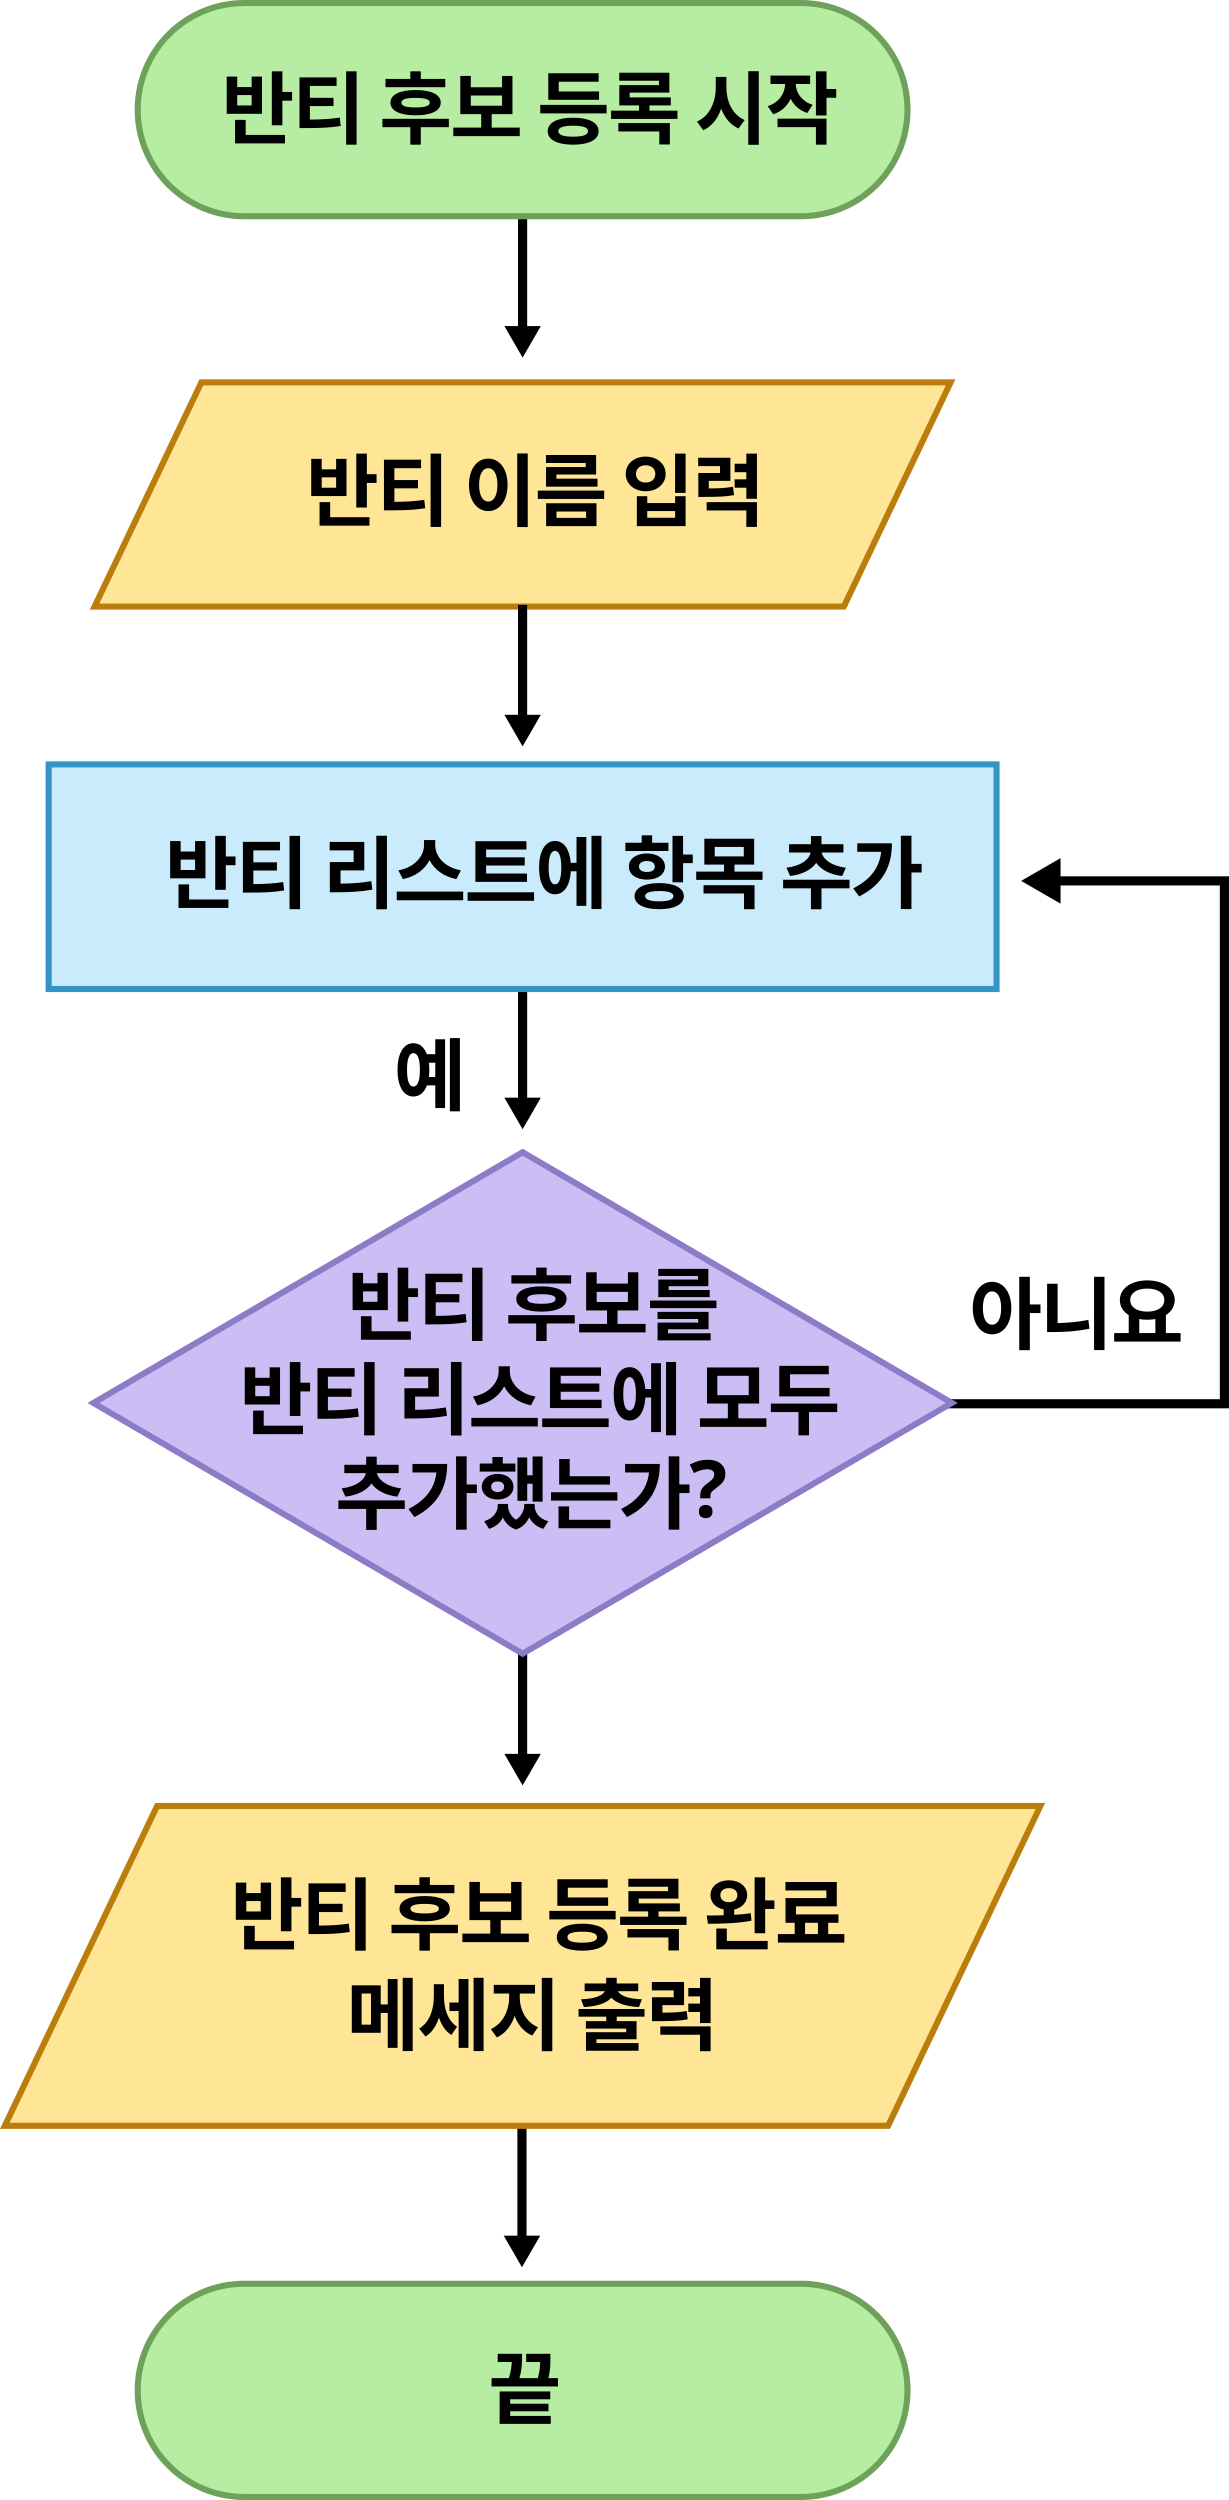
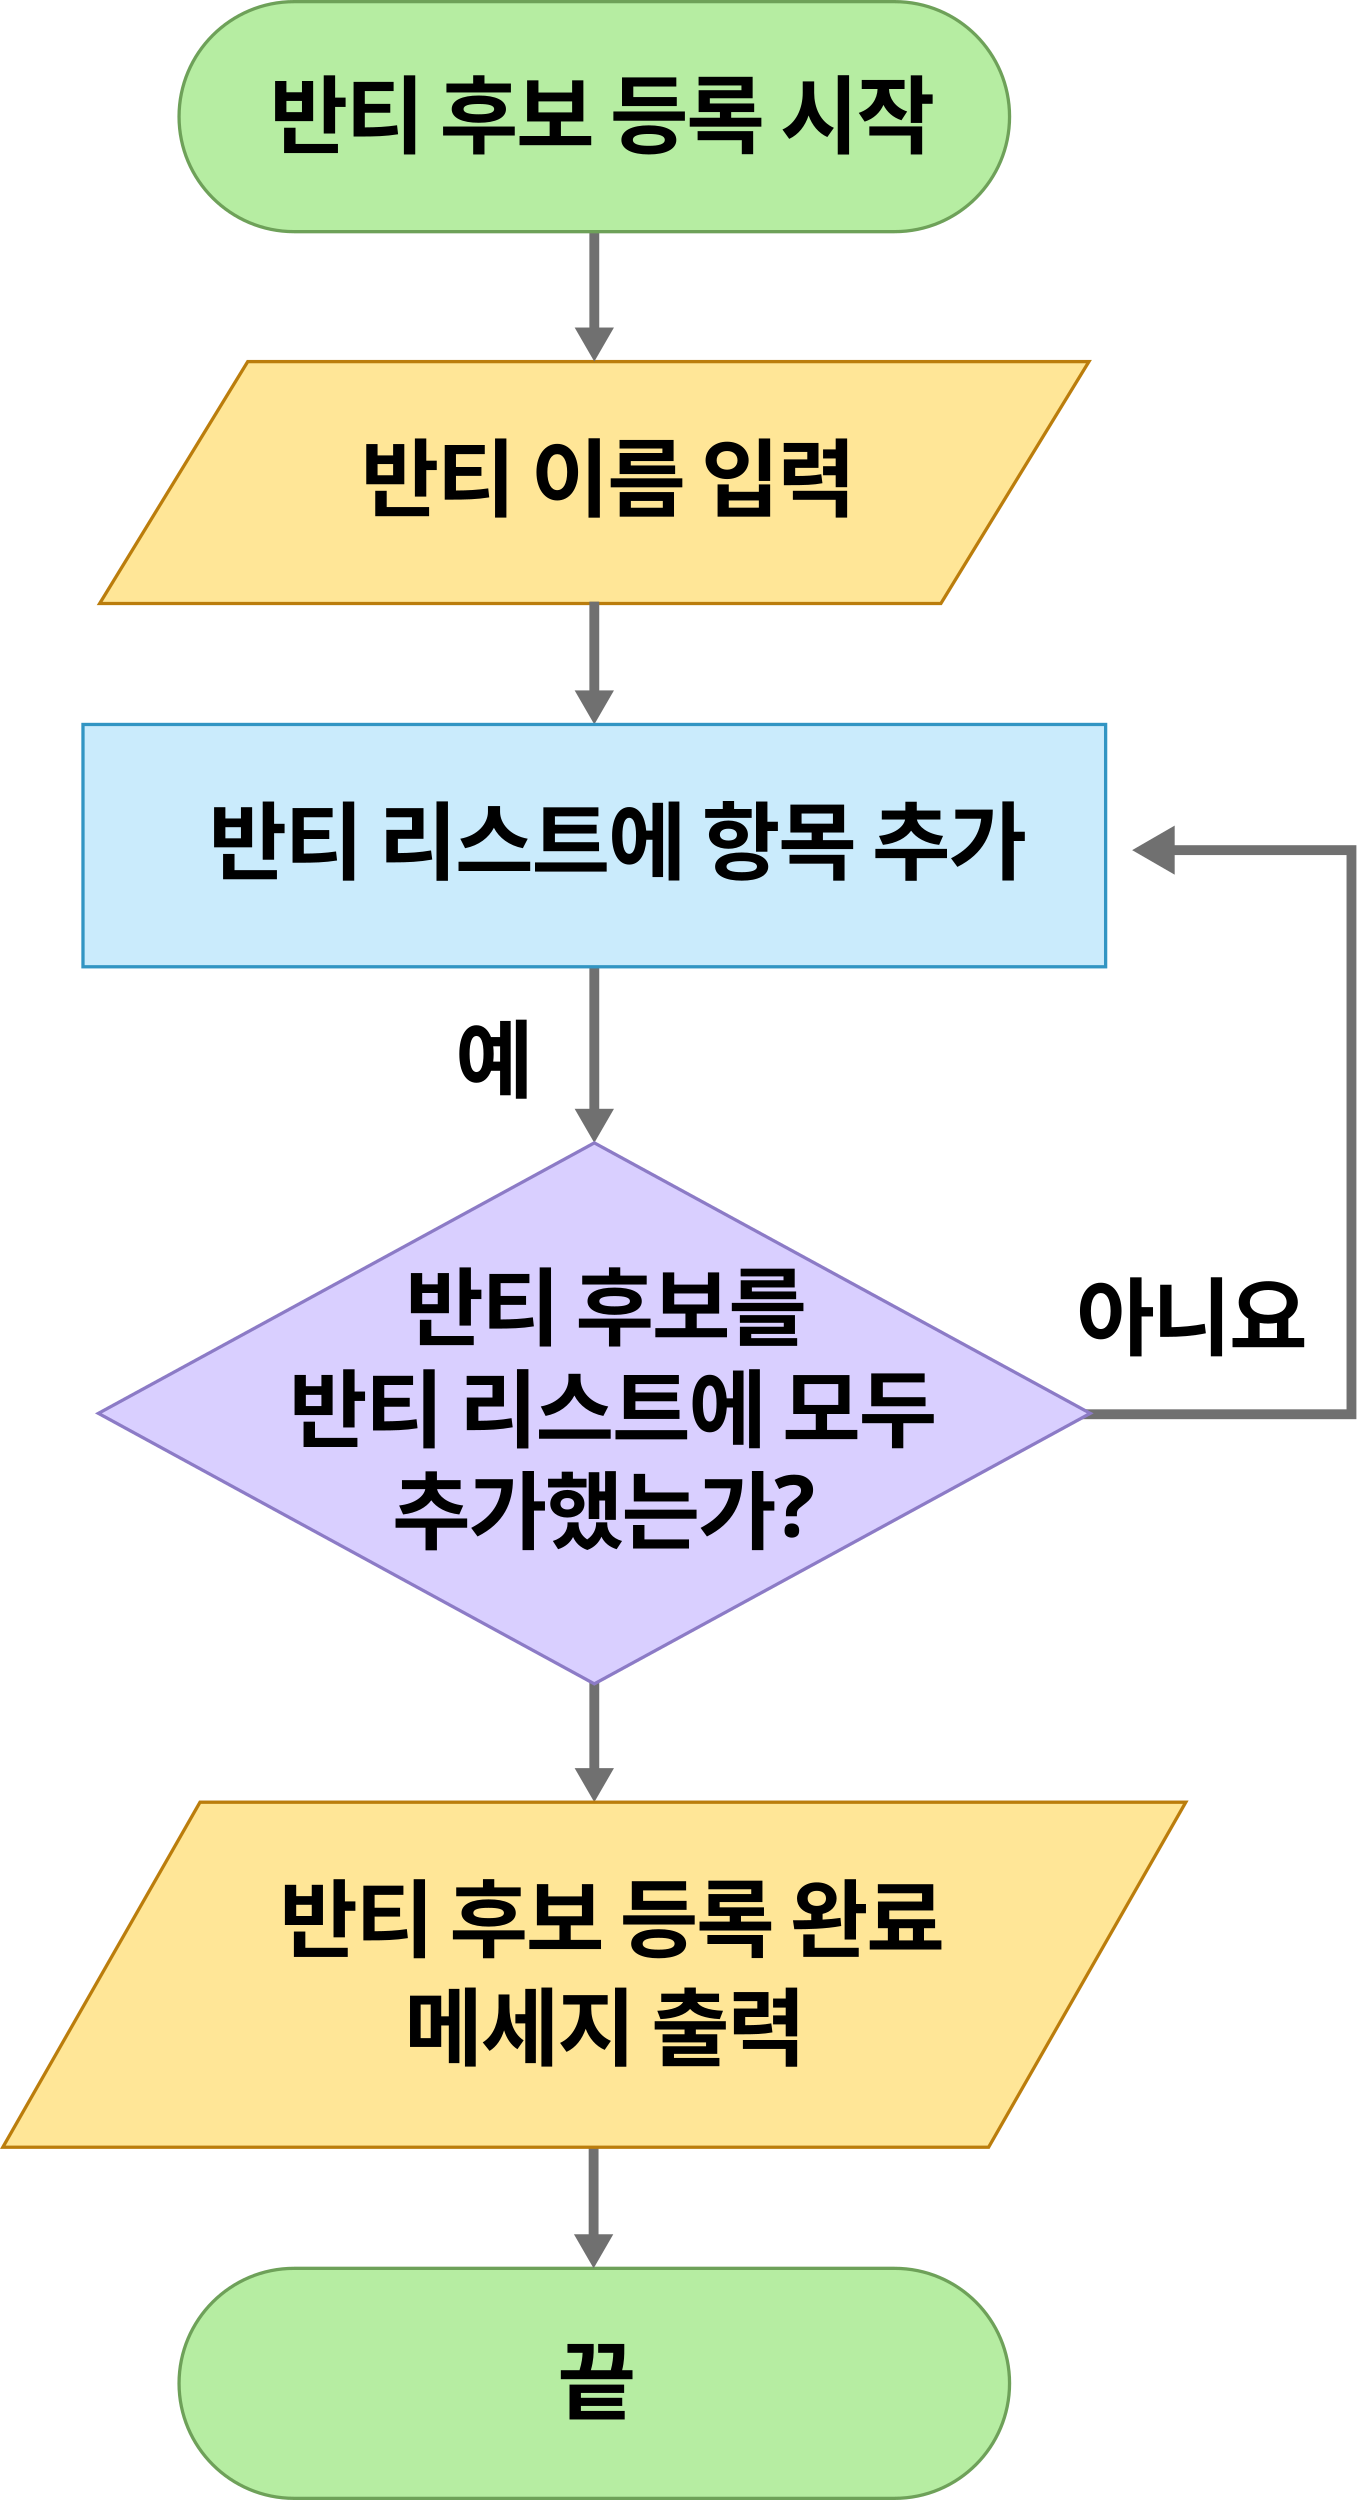
- <svg xmlns="http://www.w3.org/2000/svg" id="_레이어_1" data-name="레이어 1" viewBox="0 0 403.511 820.83">
+ <svg xmlns="http://www.w3.org/2000/svg" id="_레이어_1" data-name="레이어 1" viewBox="0 0 412.789 760.824">
  <defs>
    <style>
      .cls-1 {
-         fill: #ffe697;
-         stroke: #bb7d0c;
+         fill: #707070;
+         stroke-width: 0px;
      }

-       .cls-1, .cls-2, .cls-3, .cls-4, .cls-5 {
+       .cls-2 {
+         fill: #b6eda2;
+         stroke: #6ea159;
+       }
+ 
+       .cls-2, .cls-3, .cls-4, .cls-5, .cls-6 {
        stroke-miterlimit: 10;
      }

-       .cls-1, .cls-2, .cls-4, .cls-5 {
-         stroke-width: 2px;
+       .cls-3 {
+         fill: none;
+         stroke: #707070;
+         stroke-width: 3px;
      }

-       .cls-6 {
-         stroke-width: 0px;
+       .cls-4 {
+         fill: #caebfc;
+         stroke: #3295c3;
      }

      .cls-7 {
        font-family: Pretendard-Bold-KSCpc-EUC-H, Pretendard;
        font-size: 26px;
        font-weight: 700;
        letter-spacing: -.025em;
      }

-       .cls-2 {
-         fill: #caebfc;
-         stroke: #3295c3;
-       }
- 
-       .cls-3 {
-         fill: none;
-         stroke: #000;
-         stroke-width: 3px;
-       }
- 
-       .cls-4 {
-         fill: #ccbef4;
+       .cls-5 {
+         fill: #d9cfff;
        stroke: #8c7bc6;
      }

-       .cls-5 {
-         fill: #b6eda2;
-         stroke: #6ea159;
+       .cls-6 {
+         fill: #ffe697;
+         stroke: #bb7d0c;
      }
    </style>
  </defs>
  <g>
-     <polyline class="cls-3" points="346.024 289.225 402.011 289.225 402.011 460.902 309.817 460.902" />
-     <polygon class="cls-6" points="348.213 296.704 335.26 289.225 348.213 281.746 348.213 296.704" />
+     <polyline class="cls-3" points="355.303 258.722 411.289 258.722 411.289 430.399 329.097 430.399" />
+     <polygon class="cls-1" points="357.491 266.201 344.539 258.722 357.491 251.243 357.491 266.201" />
  </g>
+   <rect class="cls-2" x="54.492" y="690.324" width="252.744" height="70" rx="35" ry="35" />
+   <text class="cls-7" transform="translate(169.629 734.274)">
+     <tspan x="0" y="0">끝</tspan>
+   </text>
+   <polygon class="cls-6" points="286.336 183.66 30.333 183.66 75.393 110.042 331.395 110.042 286.336 183.66" />
  <g>
-     <rect class="cls-5" x="45.213" y="749.83" width="252.744" height="70" rx="35" ry="35" />
-     <text class="cls-7" transform="translate(160.35 793.78)">
-       <tspan x="0" y="0">끝</tspan>
-     </text>
+     <line class="cls-3" x1="180.864" y1="183.099" x2="180.864" y2="211.865" />
+     <polygon class="cls-1" points="174.88 210.114 180.864 220.475 186.847 210.114 174.88 210.114" />
  </g>
+   <text class="cls-7" transform="translate(109.731 155.199)">
+     <tspan x="0" y="0">반티 이름 입력</tspan>
+   </text>
  <g>
-     <polygon class="cls-1" points="277.057 199.162 31.055 199.162 66.114 125.544 312.115 125.544 277.057 199.162" />
-     <g>
-       <line class="cls-3" x1="171.585" y1="198.601" x2="171.585" y2="236.442" />
-       <polygon class="cls-6" points="165.602 234.691 171.585 245.052 177.568 234.691 165.602 234.691" />
-     </g>
-     <text class="cls-7" transform="translate(100.452 170.7)">
-       <tspan x="0" y="0">반티 이름 입력</tspan>
-     </text>
+     <line class="cls-3" x1="180.864" y1="70.467" x2="180.864" y2="101.431" />
+     <polygon class="cls-1" points="174.88 99.68 180.864 110.042 186.847 99.68 174.88 99.68" />
  </g>
+   <rect class="cls-2" x="54.492" y=".5" width="252.744" height="70" rx="35" ry="35" />
+   <text class="cls-7" transform="translate(81.989 44.693)">
+     <tspan x="0" y="0">반티 후보 등록 시작</tspan>
+   </text>
  <g>
-     <g>
-       <line class="cls-3" x1="171.585" y1="70.967" x2="171.585" y2="108.807" />
-       <polygon class="cls-6" points="165.602 107.057 171.585 117.418 177.568 107.057 165.602 107.057" />
-     </g>
-     <rect class="cls-5" x="45.213" y="1" width="252.744" height="70" rx="35" ry="35" />
-     <text class="cls-7" transform="translate(72.711 45.191)">
-       <tspan x="0" y="0">반티 후보 등록 시작</tspan>
-     </text>
+     <line class="cls-3" x1="180.864" y1="293.807" x2="180.864" y2="339.202" />
+     <polygon class="cls-1" points="174.88 337.451 180.864 347.813 186.847 337.451 174.88 337.451" />
  </g>
+   <rect class="cls-4" x="25.253" y="220.475" width="311.223" height="73.746" />
+   <text class="cls-7" transform="translate(63.419 265.701)">
+     <tspan x="0" y="0">반티 리스트에 항목 추가</tspan>
+   </text>
  <g>
-     <g>
-       <line class="cls-3" x1="171.585" y1="324.31" x2="171.585" y2="362.151" />
-       <polygon class="cls-6" points="165.602 360.4 171.585 370.762 177.568 360.4 165.602 360.4" />
-     </g>
-     <rect class="cls-2" x="15.974" y="250.978" width="311.223" height="73.746" />
-     <text class="cls-7" transform="translate(54.14 296.204)">
-       <tspan x="0" y="0">반티 리스트에 항목 추가</tspan>
-     </text>
+     <line class="cls-3" x1="180.864" y1="509.259" x2="180.864" y2="539.851" />
+     <polygon class="cls-1" points="174.88 538.1 180.864 548.462 186.847 538.1 174.88 538.1" />
  </g>
-   <g>
-     <g>
-       <line class="cls-3" x1="171.585" y1="539.762" x2="171.585" y2="577.603" />
-       <polygon class="cls-6" points="165.602 575.852 171.585 586.214 177.568 575.852 165.602 575.852" />
-     </g>
-     <polygon class="cls-4" points="171.585 378.316 30.663 460.632 171.585 542.948 312.507 460.632 171.585 378.316" />
-     <text class="cls-7" transform="translate(114.034 437.979)">
-       <tspan x="0" y="0">반티 후보를</tspan>
-       <tspan x="-35.402" y="31">반티 리스트에 모두</tspan>
-       <tspan x="-3.999" y="62">추가했는가?</tspan>
-     </text>
-   </g>
-   <text class="cls-7" transform="translate(318.212 440.991)">
+   <polygon class="cls-5" points="180.864 347.813 29.941 430.129 180.864 512.445 331.787 430.129 180.864 347.813" />
+   <text class="cls-7" transform="translate(123.313 407.477)">
+     <tspan x="0" y="0">반티 후보를</tspan>
+     <tspan x="-35.402" y="31">반티 리스트에 모두</tspan>
+     <tspan x="-3.999" y="62">추가했는가?</tspan>
+   </text>
+   <text class="cls-7" transform="translate(327.491 410.489)">
    <tspan x="0" y="0">아니요</tspan>
  </text>
-   <text class="cls-7" transform="translate(129.259 362.604)">
+   <text class="cls-7" transform="translate(138.537 332.101)">
    <tspan x="0" y="0">예</tspan>
  </text>
  <g>
-     <g>
-       <line class="cls-3" x1="171.374" y1="697.956" x2="171.374" y2="735.796" />
-       <polygon class="cls-6" points="165.391 734.046 171.374 744.407 177.357 734.046 165.391 734.046" />
-     </g>
-     <g>
-       <polygon class="cls-1" points="291.584 697.966 1.584 697.966 51.587 592.966 341.587 592.966 291.584 697.966" />
-       <text class="cls-7" transform="translate(75.691 638.158)">
-         <tspan x="0" y="0">반티 후보 등록 완료</tspan>
-         <tspan x="38.073" y="33">메세지 출력</tspan>
-       </text>
-     </g>
+     <line class="cls-3" x1="180.653" y1="653.451" x2="180.653" y2="681.714" />
+     <polygon class="cls-1" points="174.67 679.963 180.653 690.325 186.636 679.963 174.67 679.963" />
  </g>
+   <polygon class="cls-6" points="300.863 653.462 .862 653.462 60.866 548.462 360.867 548.462 300.863 653.462" />
+   <text class="cls-7" transform="translate(84.97 593.654)">
+     <tspan x="0" y="0">반티 후보 등록 완료</tspan>
+     <tspan x="38.073" y="33">메세지 출력</tspan>
+   </text>
</svg>
